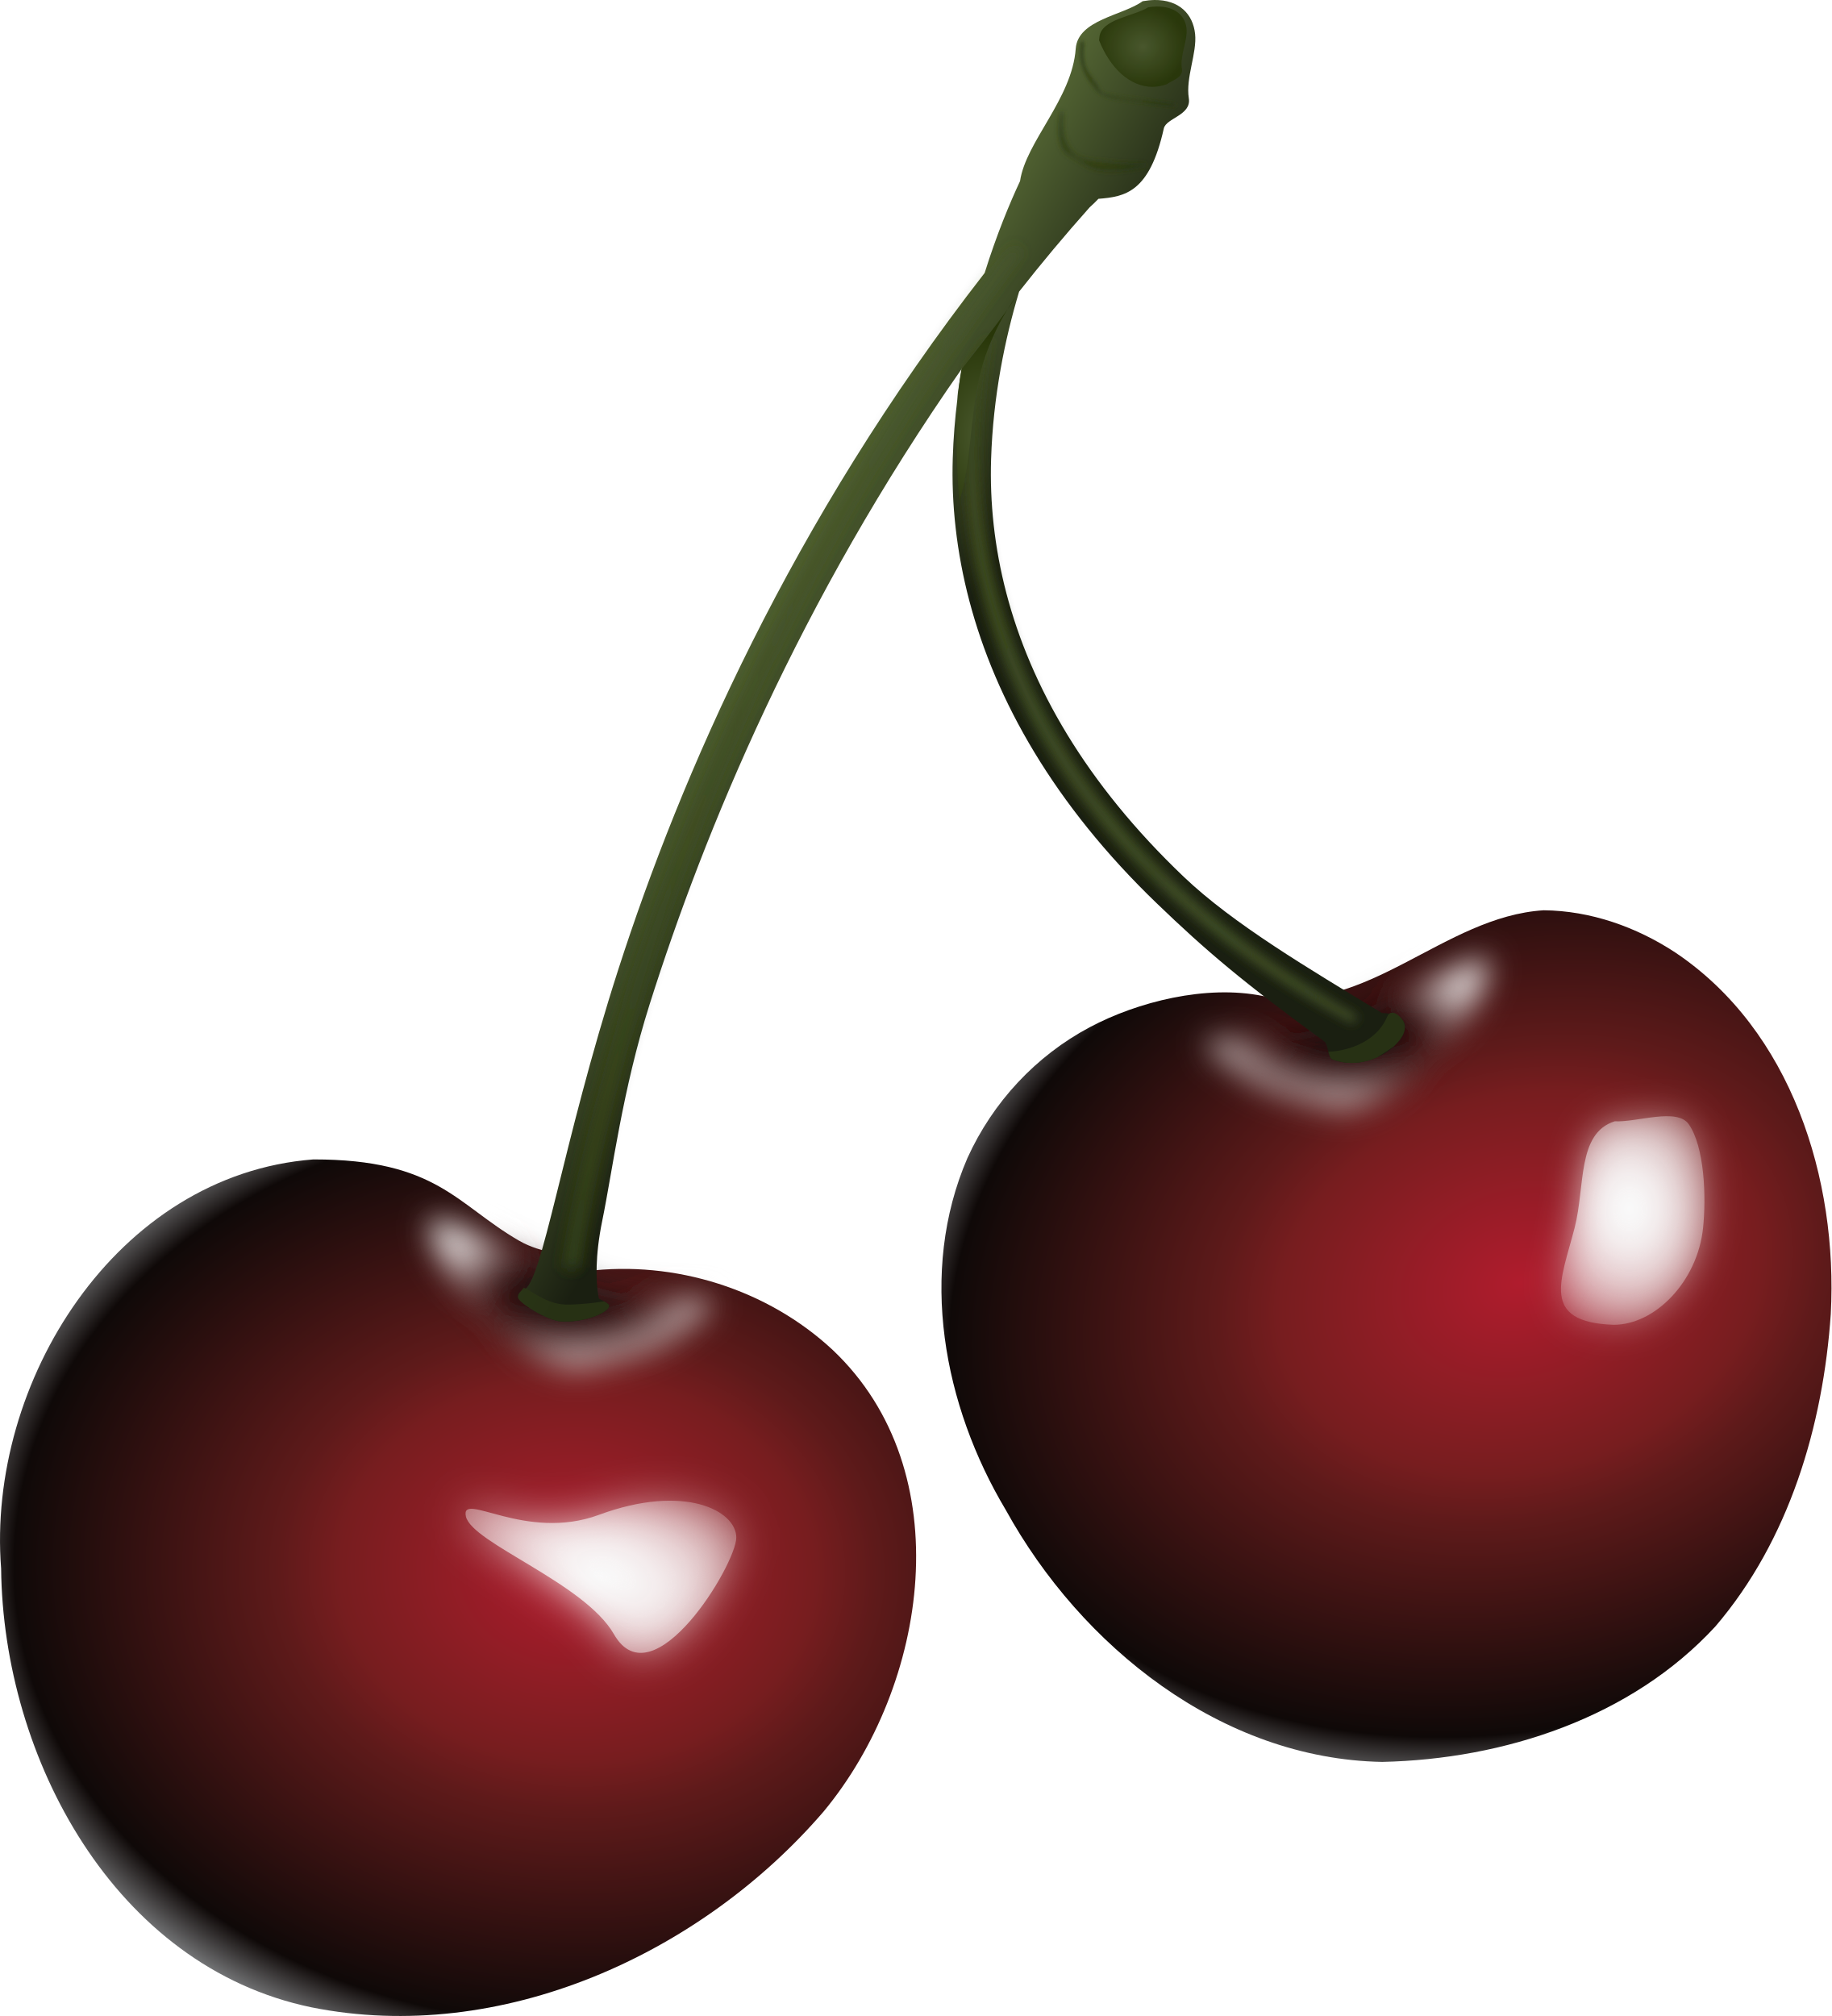
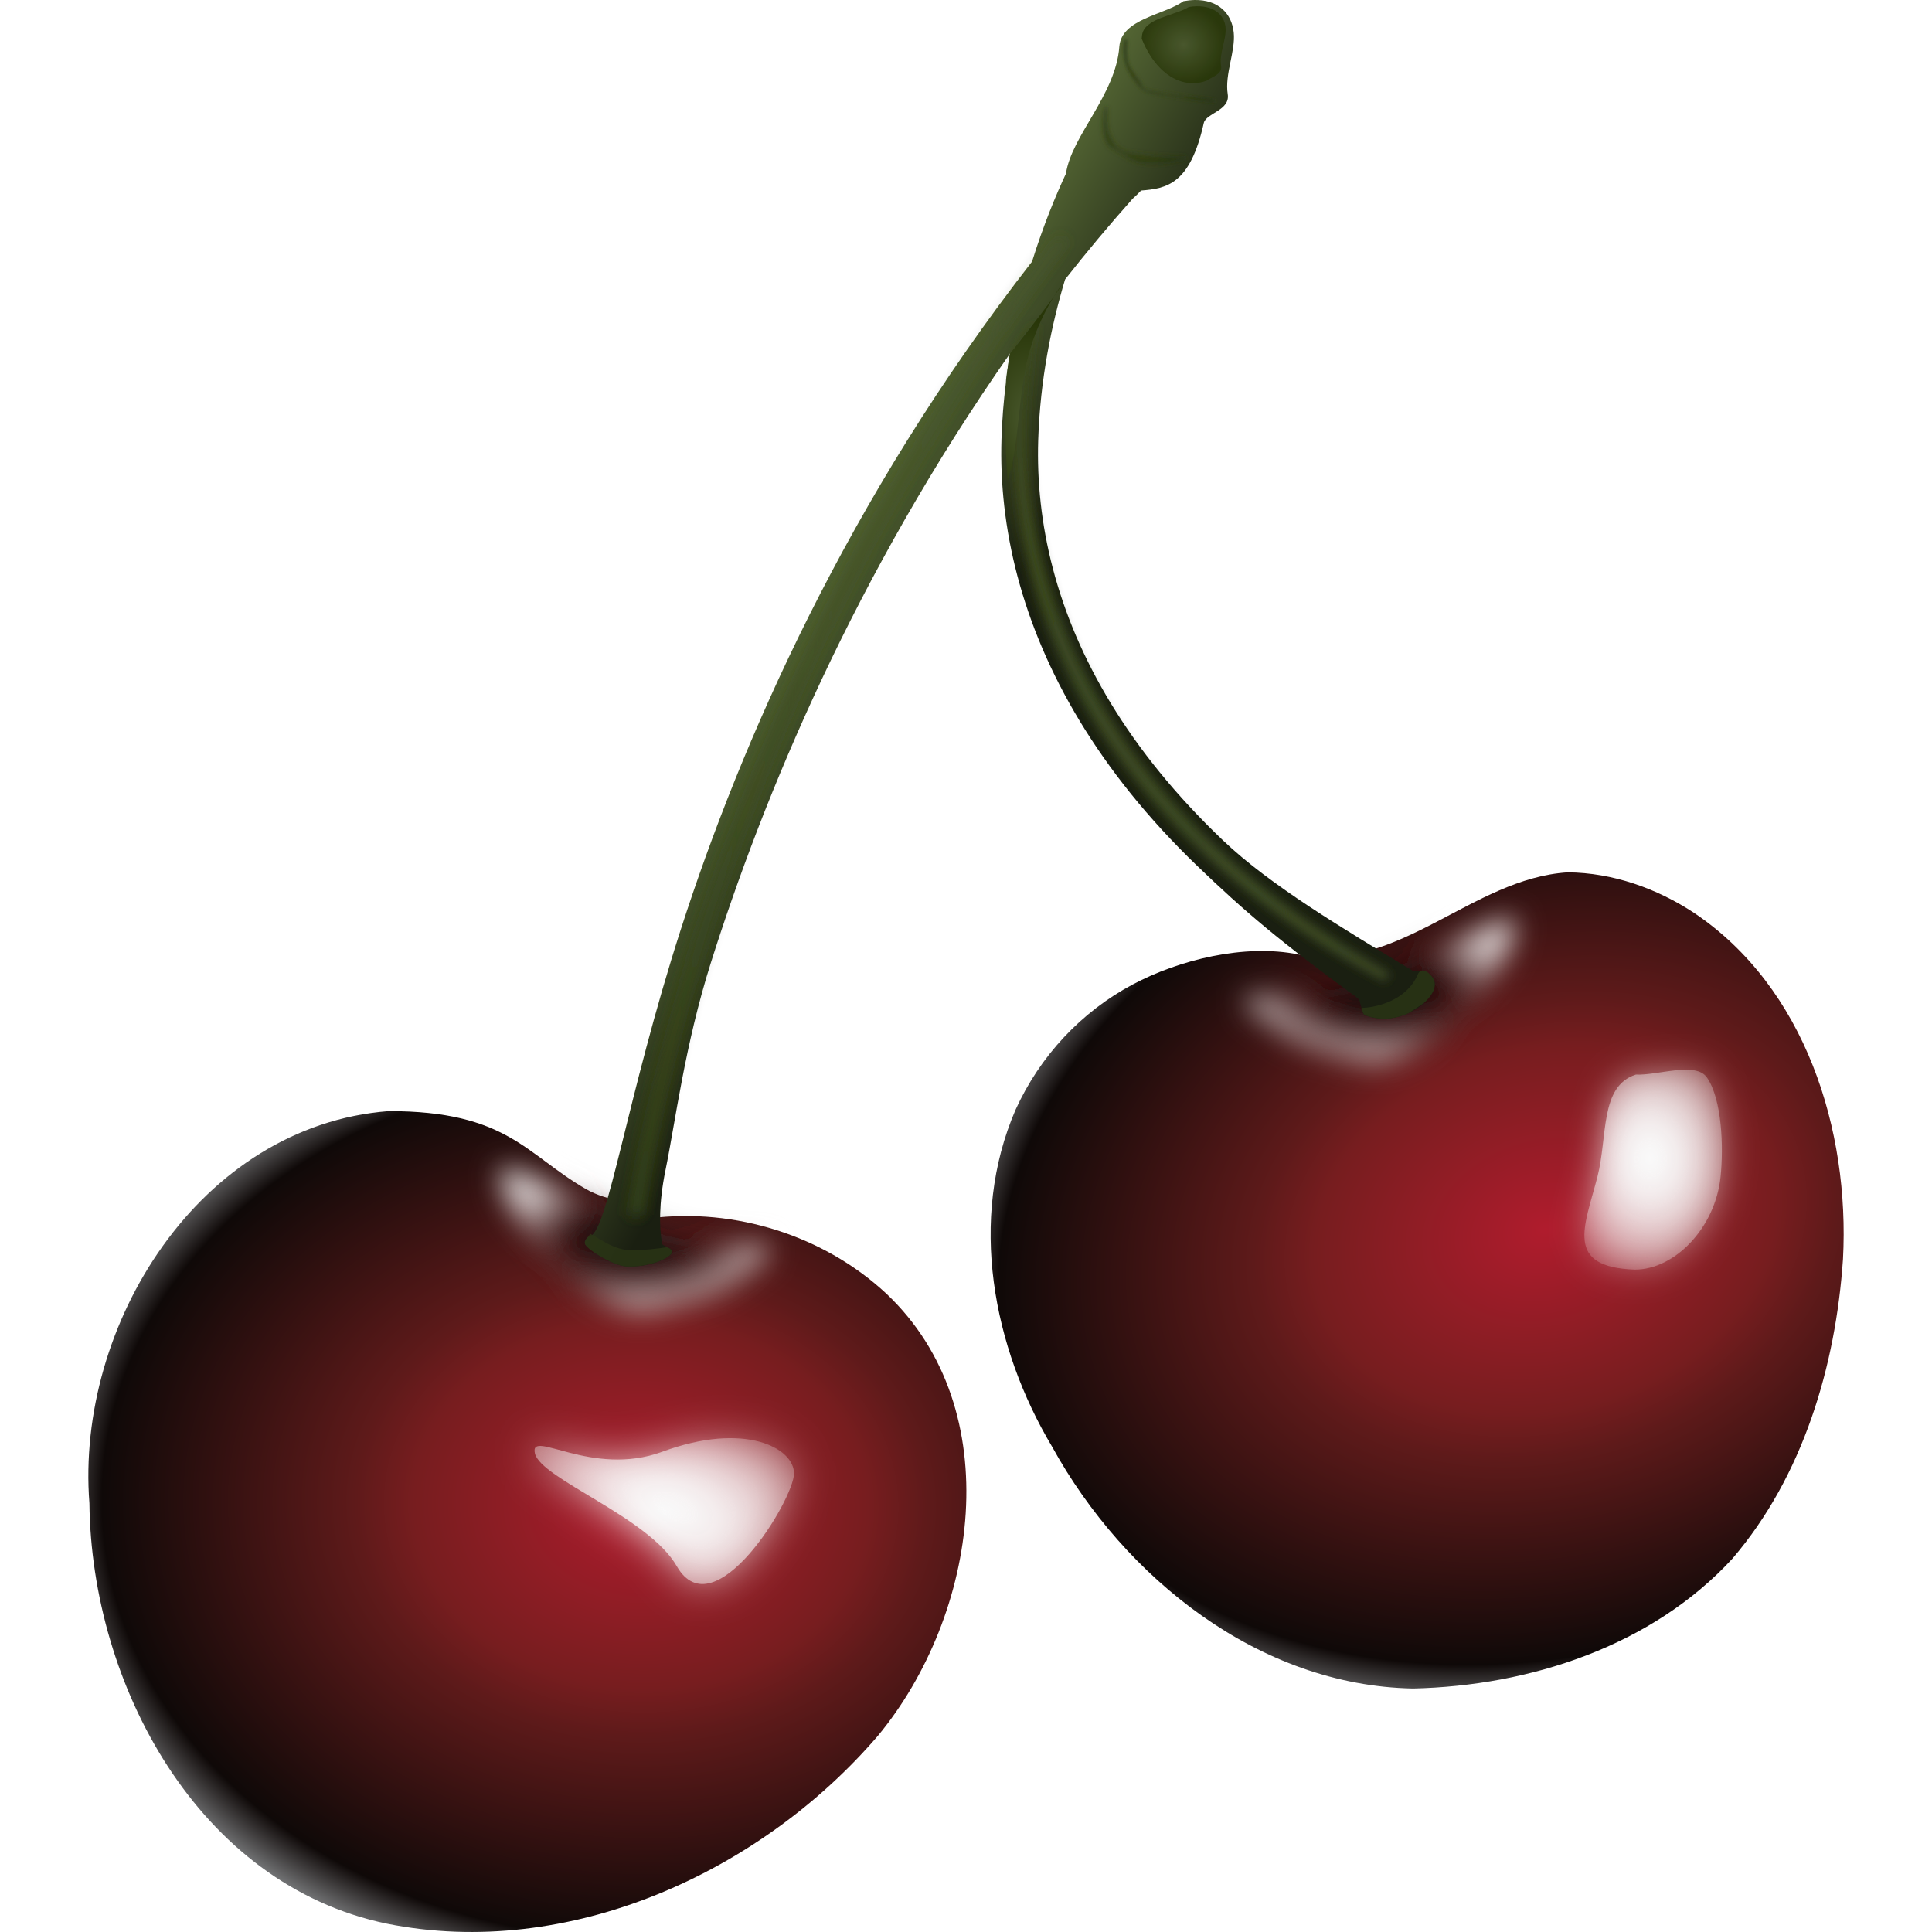
- <svg xmlns="http://www.w3.org/2000/svg" xmlns:xlink="http://www.w3.org/1999/xlink" viewBox="0 0 428.662 471.811">
+ <svg xmlns="http://www.w3.org/2000/svg" xmlns:xlink="http://www.w3.org/1999/xlink" viewBox="0 0 428.662 471.811" width="50" height="50">
  <defs>
    <filter id="aa">
      <feGaussianBlur stdDeviation=".791" />
    </filter>
    <filter id="y">
      <feGaussianBlur stdDeviation="1.27" />
    </filter>
    <filter id="x">
      <feGaussianBlur stdDeviation="1.715" />
    </filter>
    <filter id="v">
      <feGaussianBlur stdDeviation=".344" />
    </filter>
    <filter id="ac" x="-.294" y="-.203" width="1.589" height="1.405">
      <feGaussianBlur stdDeviation="4.12" />
    </filter>
    <filter id="ab" x="-.187" y="-.333" width="1.375" height="1.667">
      <feGaussianBlur stdDeviation="4.949" />
    </filter>
    <filter id="z" x="-.134" y="-.252" width="1.269" height="1.505">
      <feGaussianBlur stdDeviation="3.677" />
    </filter>
    <filter id="h" x="-.125" y="-.236" width="1.251" height="1.472">
      <feGaussianBlur stdDeviation="3.436" />
    </filter>
    <filter id="w" x="-.073" y="-.1" width="1.146" height="1.2">
      <feGaussianBlur stdDeviation=".673" />
    </filter>
    <linearGradient id="e">
      <stop stop-color="#120a09" offset="0" />
      <stop stop-color="#130a09" offset=".41" />
      <stop stop-color="#431414" offset=".591" />
      <stop stop-color="#fff" offset="1" />
    </linearGradient>
    <linearGradient id="f">
      <stop stop-color="#b01c2d" offset="0" />
      <stop stop-color="#771d1f" offset=".366" />
      <stop stop-color="#5e1a1a" offset=".463" />
      <stop stop-color="#0f0908" offset=".869" />
      <stop stop-color="#a7acaf" offset="1" />
    </linearGradient>
    <linearGradient id="a">
      <stop stop-color="#49582d" offset="0" />
      <stop stop-color="#283608" offset="1" />
    </linearGradient>
    <linearGradient id="g">
      <stop stop-color="#1a1f11" offset="0" />
      <stop stop-color="#afd56a" offset="1" />
    </linearGradient>
    <linearGradient id="b">
      <stop stop-color="#f9f9f9" offset="0" />
      <stop stop-color="#f9f9f9" stop-opacity="0" offset="1" />
    </linearGradient>
    <linearGradient id="u" x1="699.29" x2="271.05" y1="189.82" y2="200.32" gradientUnits="userSpaceOnUse" xlink:href="#g" />
    <linearGradient id="t" x1="536.18" x2="437.79" y1="78.169" y2="21.755" gradientUnits="userSpaceOnUse" xlink:href="#g" />
    <linearGradient id="s" x1="494.94" x2="364.39" y1="199.01" y2="181.94" gradientUnits="userSpaceOnUse" xlink:href="#a" />
    <linearGradient id="r" x1="632.18" x2="292.33" y1="176.56" y2="101.5" gradientUnits="userSpaceOnUse" xlink:href="#a" />
    <radialGradient id="q" cx="625.71" cy="299.59" r="104.16" gradientTransform="matrix(1.4443 -.40624 .31003 1.1023 -368.27 225.83)" gradientUnits="userSpaceOnUse" xlink:href="#f" />
    <radialGradient id="p" cx="-552.04" cy="300.12" r="107.21" gradientTransform="matrix(1.4132 .03551 -.02865 1.1401 1196.2 46.616)" gradientUnits="userSpaceOnUse" xlink:href="#f" />
    <radialGradient id="d" cx="413.09" cy="370.7" r="31.683" gradientTransform="matrix(1.8096 .48489 -.27255 1.0172 -233.42 -206.67)" gradientUnits="userSpaceOnUse" xlink:href="#b" />
    <radialGradient id="c" cx="647.2" cy="294.1" r="17.538" gradientTransform="matrix(1.6415 0 0 2.1189 -408.66 -338.58)" gradientUnits="userSpaceOnUse" xlink:href="#b" />
    <radialGradient id="o" cx="406.92" cy="318.13" r="30.73" gradientTransform="matrix(1.8306 .62646 -.12497 .36516 -299.76 -65.516)" gradientUnits="userSpaceOnUse" xlink:href="#b" />
    <radialGradient id="n" cx="589.75" cy="266.17" r="32.851" gradientTransform="matrix(1 0 0 .53209 0 124.54)" gradientUnits="userSpaceOnUse" xlink:href="#e" />
    <radialGradient id="m" cx="405.9" cy="304.36" r="32.851" gradientTransform="matrix(1 0 0 .53209 0 142.41)" gradientUnits="userSpaceOnUse" xlink:href="#e" />
    <radialGradient id="l" cx="530.47" cy="34.665" r="10.968" gradientTransform="matrix(1 0 0 .73588 0 9.1556)" gradientUnits="userSpaceOnUse" xlink:href="#a" />
    <radialGradient id="k" cx="536.22" cy="21.54" r="10.968" gradientTransform="matrix(.82992 0 0 .66893 90.443 5.0219)" gradientUnits="userSpaceOnUse" xlink:href="#a" />
    <radialGradient id="j" cx="538.17" cy="16.499" r="10.252" gradientTransform="matrix(1 0 0 .91682 1.7678 -2.5166)" gradientUnits="userSpaceOnUse" xlink:href="#a" />
    <radialGradient id="i" cx="499.98" cy="97.626" r="7.206" gradientTransform="matrix(1.8326 -.01735 .03136 3.3129 -417.31 -211.12)" gradientUnits="userSpaceOnUse" xlink:href="#a" />
  </defs>
  <g transform="translate(-272.44 -1.6857)">
    <path d="m345.75 273.03c-46.096 3.56-76.451 52.188-73.049 95.753 0.469 44.217 26.473 93.125 72.664 102.69 44.284 8.881 91.122-12.401 119.86-45.851 24.436-29.483 32.121-79.585 2.123-107.99-15.252-14.223-36.996-21.028-57.65-18.441-4.546-4.586-10.194-3.919-15.741-7.122-14.708-8.493-19.216-19.063-48.206-19.041z" fill="url(#p)" />
    <path d="m444.77 361.52c0 6.248-19.521 38.558-28.638 22.627-6.879-12.021-33.296-21.329-34.648-27.577-1.322-6.107 13.893 6 31.113-0.354 20.122-7.425 32.173-0.945 32.173 5.303z" fill="url(#d)" />
    <path d="m444.77 361.52c0 6.248-19.521 38.558-28.638 22.627-6.879-12.021-33.296-21.329-34.648-27.577-1.322-6.107 13.893 6 31.113-0.354 20.122-7.425 32.173-0.945 32.173 5.303z" fill="url(#d)" filter="url(#ab)" />
    <path d="m633.75 214.72c-23.47 1.462-41.271 24.693-65.75 20.062-13.268-2.701-29.308 1.36-40.483 7.297-12.59 6.688-22.685 17.49-28.642 30.61-11.571 26.751-5.596 58.01 8.969 82.375 17.611 31.938 50.455 58.278 88.094 58.969 28.508-0.63 58.318-10.333 78-31.719 17.264-20.173 25.215-47.008 27-73.125 1.674-31.517-9.164-66.347-36.406-84.594-9.105-5.983-19.827-9.771-30.781-9.875z" fill="url(#q)" />
    <path d="m671.04 289.11c-1.307 12.428-11.165 22.627-20.928 22.627-17.325-0.608-12.281-10.463-9.131-22.701 2.522-9.796 0.528-22.134 9.388-24.933 5.274 0.272 14.58-3.259 17.34 0.709 3.693 5.309 4.096 17.018 3.33 24.297z" fill="url(#c)" />
    <path d="m671.04 289.11c-1.307 12.428-11.165 22.627-20.928 22.627-17.325-0.608-12.281-10.463-9.131-22.701 2.522-9.796 0.528-22.134 9.388-24.933 5.274 0.272 14.58-3.259 17.34 0.709 3.693 5.309 4.096 17.018 3.33 24.297z" fill="url(#c)" filter="url(#ac)" />
    <path d="m534.97 6.96c-4.169 1.185-5.885 6.42-8.243 10.056-2.671 4.119-4.927 8.551-6.589 13.169-2.382 6.617-9.127 15.052-4.749 20.556 0.733 0.921 2.437 0.433 3.531 0 5.703-2.259 9.265-8.08 13.411-12.601 4.134-4.508 8.447-9.03 11.362-14.407 2.072-3.821 6.096-8.454 4.177-12.354-2.007-4.078-8.528-5.663-12.9-4.419z" fill="url(#u)" filter="url(#aa)" />
    <path d="m435.93 310.08c-5.907 4.587-8.633 7.928-25.809 11.49-19.31 4.005-45.75-38.076-34.295-34.471 5.657 1.78 16.068 7.848 34.295 15.38 14.603 6.035 36.448-0.66 25.809 7.601z" fill="url(#o)" filter="url(#z)" opacity=".102" />
    <path d="m435.93 310.08c-5.907 4.587-8.633 7.928-25.809 11.49-19.31 4.005-45.75-38.076-34.295-34.471 5.657 1.78 16.068 7.848 34.295 15.38 14.603 6.035 36.448-0.66 25.809 7.601z" fill="url(#m)" filter="url(#h)" opacity=".819" />
    <path transform="matrix(-1 0 0 1 1177.7 -22.627)" d="m619.78 271.89c-5.907 4.587-8.633 7.928-25.809 11.49-19.31 4.005-45.75-38.076-34.295-34.471 5.657 1.78 16.068 7.848 34.295 15.38 14.603 6.035 36.448-0.66 25.809 7.601z" fill="url(#n)" filter="url(#h)" opacity=".819" />
    <path d="m542.56 1.688c-0.838 0.013-1.744 0.12-2.688 0.281-4.582 3.355-15.138 4.289-15.656 11.094-0.845 11.759-11.695 21.809-13.031 31-2.443 5.236-5.487 12.524-8.281 21.5-45.309 58.152-71.191 117.85-85.747 163-13.247 41.097-17.839 73.839-22.216 75.005-0.774 0.206-1.456 1.206-1.226 1.744-0.172 1.034 6.744 5.495 10.157 5.652 5.139 0.236 10.141-1.719 11.065-3.303 0.583-0.999-1.999-1.691-2.322-2.095 0 0-0.131-0.505-0.264-1.495-0.341-2.525-0.701-8.201 1.042-16.672 2.426-11.79 4.685-30.409 11.085-50.651s15.175-43.874 27.097-69.228 26.993-52.429 45.985-79.556c-0.396 2.576-0.946 4.842-1.062 7.312-0.541 4.398-0.915 8.93-1.062 13.625-0.334 10.646 0.842 21.906 3.9 33.479s7.997 23.457 15.19 35.352 16.638 23.8 28.707 35.413c11.399 10.968 20.178 18.46 39.142 32.257 0.94 0.684 0.837 3.594 1.82 4.19 11.78 4.539 24.542-10.606 11.683-10.825-17.123-10.384-34.794-20.843-46.347-31.846s-20.522-22.196-27.312-33.341-11.4-22.243-14.235-33.055-3.893-21.339-3.579-31.341c0.465-14.812 3.256-28.225 6.562-39.25 5.187-6.603 10.68-13.189 16.5-19.719 0.688-0.603 1.372-1.284 2.062-2 6.168-0.494 11.959-1.406 15.312-16.5 0.6-2.432 6.475-3.048 5.844-7.031-0.77-4.855 1.945-10.549 1.469-15.062-0.49-4.641-3.73-8.028-9.594-7.938z" fill="url(#t)" />
    <path d="m510.16 59.576c-89.478 115.82-105.82 238.92-105.82 238.92l3.531-0.062c0.07-0.663 13.757-122.3 102.99-237.8z" fill="url(#s)" filter="url(#x)" />
    <path d="m504 80.358c-1.518 2.168-3 4.333-4.469 6.5-0.595 4.648-1.167 11.899-1.352 16.882-1.607 43.304 18.697 98.613 91 137.41l0.969-1.594c-69.749-39.508-89.93-93.736-88.438-136.31 0.257-7.342 1.182-16.295 2.289-22.882z" fill="url(#r)" filter="url(#y)" />
    <path transform="matrix(.91929 0 0 .85421 42.808 5.1787)" d="m519.75 26.594c-0.737 5.545-0.552 10.208 2.156 11.812 4.196 2.487 4.794 3.648 7.688 4.094 5.787 0.89 11.844-1.031 11.844-1.031l-0.25-0.781s-5.823 0.193-11.344-0.656c-2.76-0.425-5.268-0.26-7.031-2.531s-2.968-5.379-2.25-10.781z" fill="url(#l)" filter="url(#w)" opacity=".77" />
    <path transform="matrix(1.237 0 0 1.1406 -125.97 -2.5037)" d="m526.56 12.094c-0.612 5.041 0.982 7.539 2.584 9.8s5.068 2.294 7.469 2.699c4.802 0.809 7.945 1.023 7.945 1.023l-0.207-0.71s-7.631-1.038-12.213-1.81c-2.291-0.386-1.396-0.789-2.86-2.854s-2.64-3.123-2.045-8.034z" fill="url(#k)" filter="url(#v)" opacity=".77" />
    <path d="m510.21 71.127c-1.75 3.25-12.75 17-12.75 17-2.176 11.743-0.5 30.75-0.5 30.75 2.775-7.779 2.454-20.463 5.073-30.455s8.177-17.295 8.177-17.295z" fill="url(#i)" />
    <path d="m543.14 3.212c-0.611 0.008-1.273 0.076-1.962 0.178-3.345 2.128-11.05 2.721-11.429 7.039-0.019 0.227-0.037 0.45-0.068 0.674-9.3e-4 0.006 9.4e-4 0.013 0 0.02 2.591 6.529 7.229 10.886 12.524 10.886 1.147 0 2.259-0.228 3.33-0.615 1.331-0.942 3.898-1.605 3.536-3.589-0.562-3.08 1.42-6.693 1.072-9.557-0.358-2.945-2.723-5.094-7.003-5.036z" fill="url(#j)" opacity=".88" />
    <path d="m395.08 303.02c-0.478 0.397-1.53 1.901-1.363 2.29-0.172 1.034 6.744 5.5 10.156 5.656 5.139 0.236 10.138-1.729 11.062-3.312 0.34-0.583-0.388-1.029-1.125-1.406-2.605 0.402-5.531 0.75-8.688 0.75-4.104 0-7.084-2.362-10.043-3.978z" fill="#2a3415" opacity=".819" />
    <path d="m600.88 240.66c-0.598-1.158-2.854-3.173-3.774-1.023-2.845 6.65-10.643 8.149-13.757 8.179 0.195 0.785 0.405 1.515 0.844 1.781 3.681 1.419 7.47 0.932 10.531-0.438l0.062-0.031c1.304-0.818 2.612-1.674 3.875-2.562l0.062-0.062c2.115-1.974 3.108-3.999 2.156-5.844z" fill="#273114" />
  </g>
</svg>
